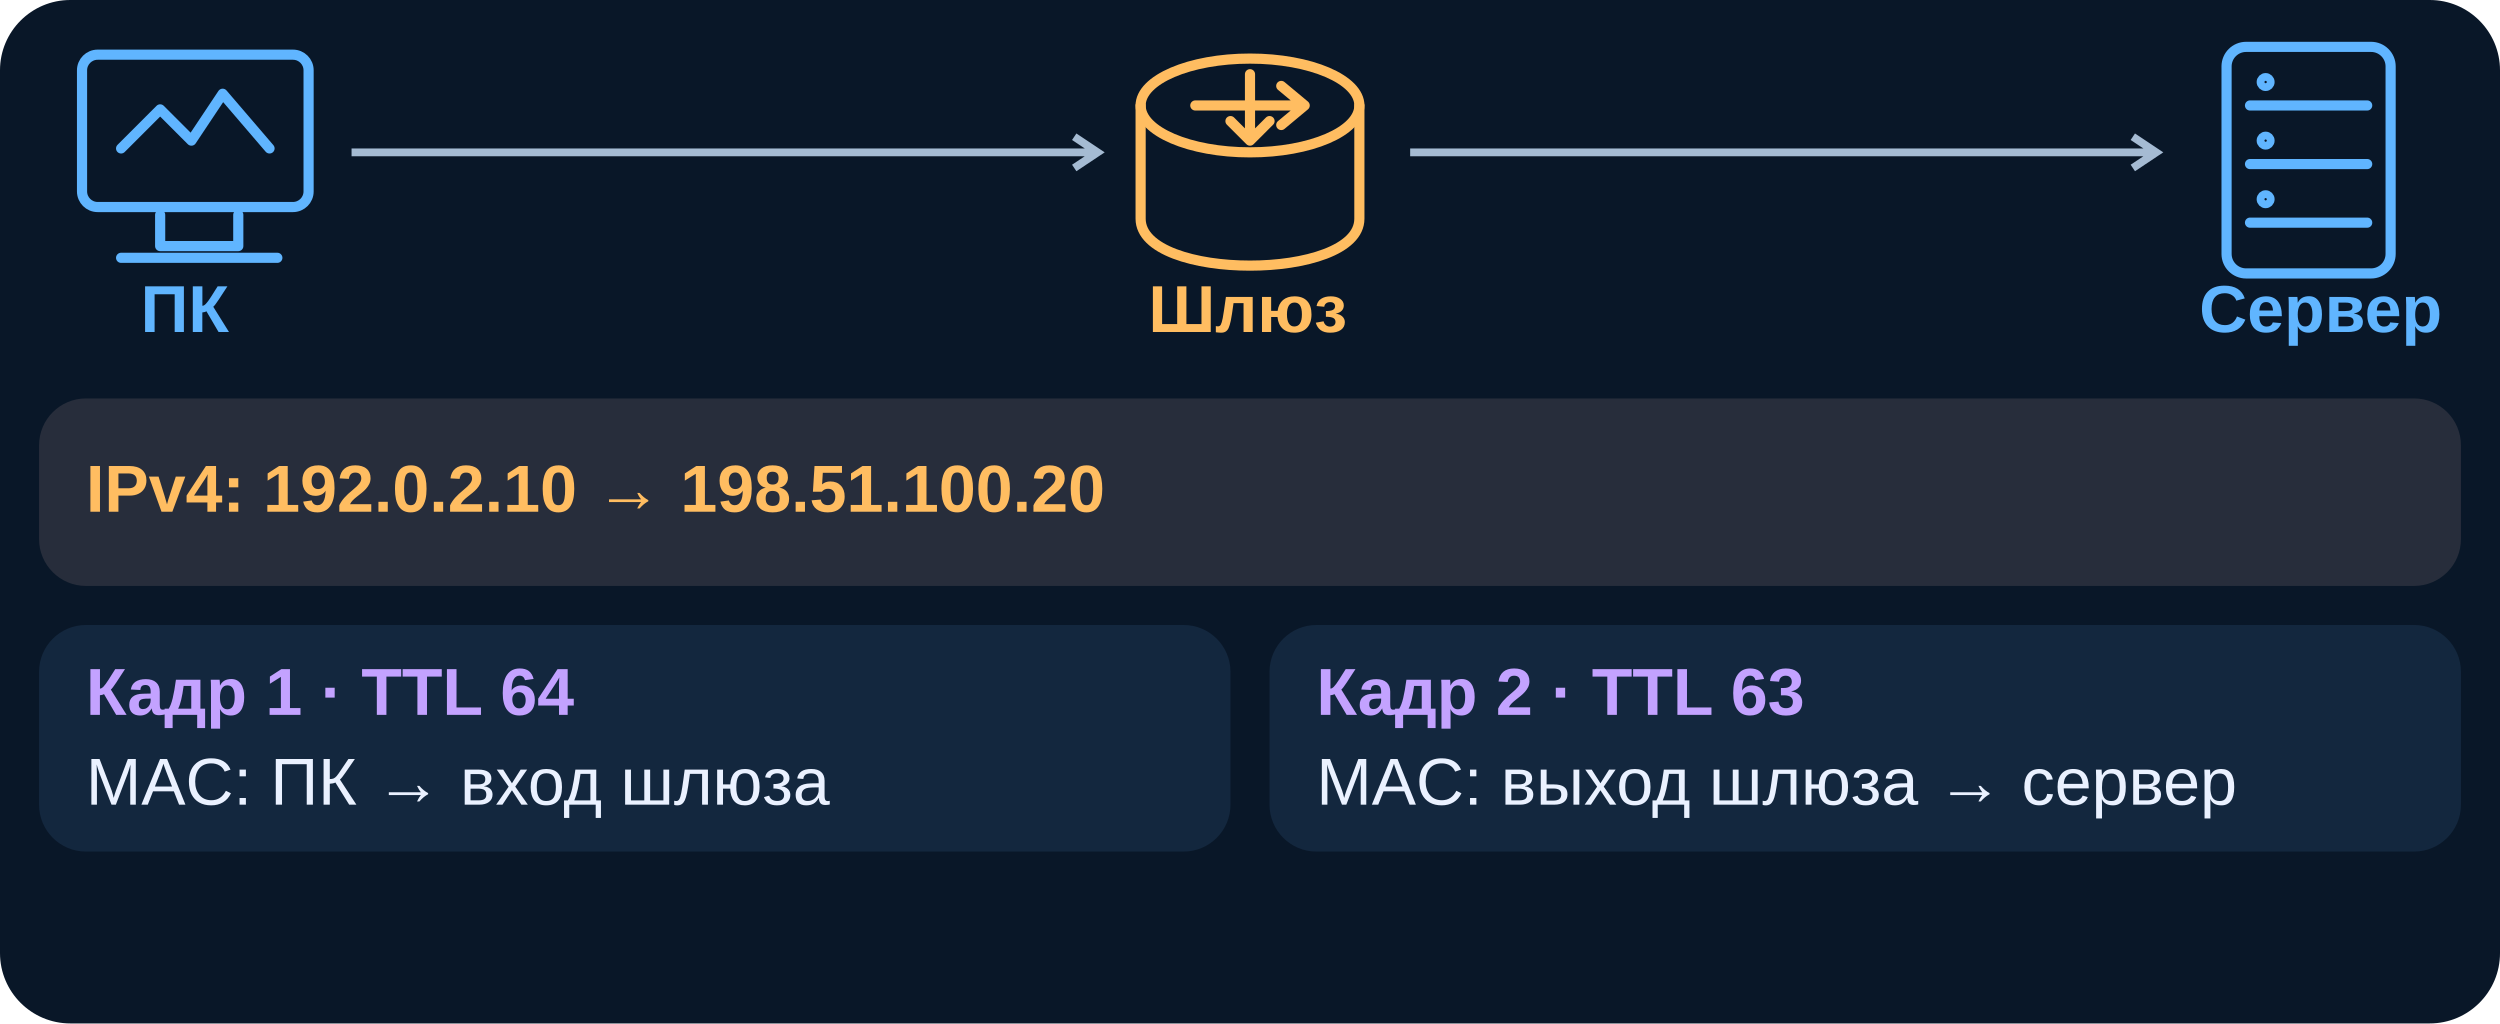
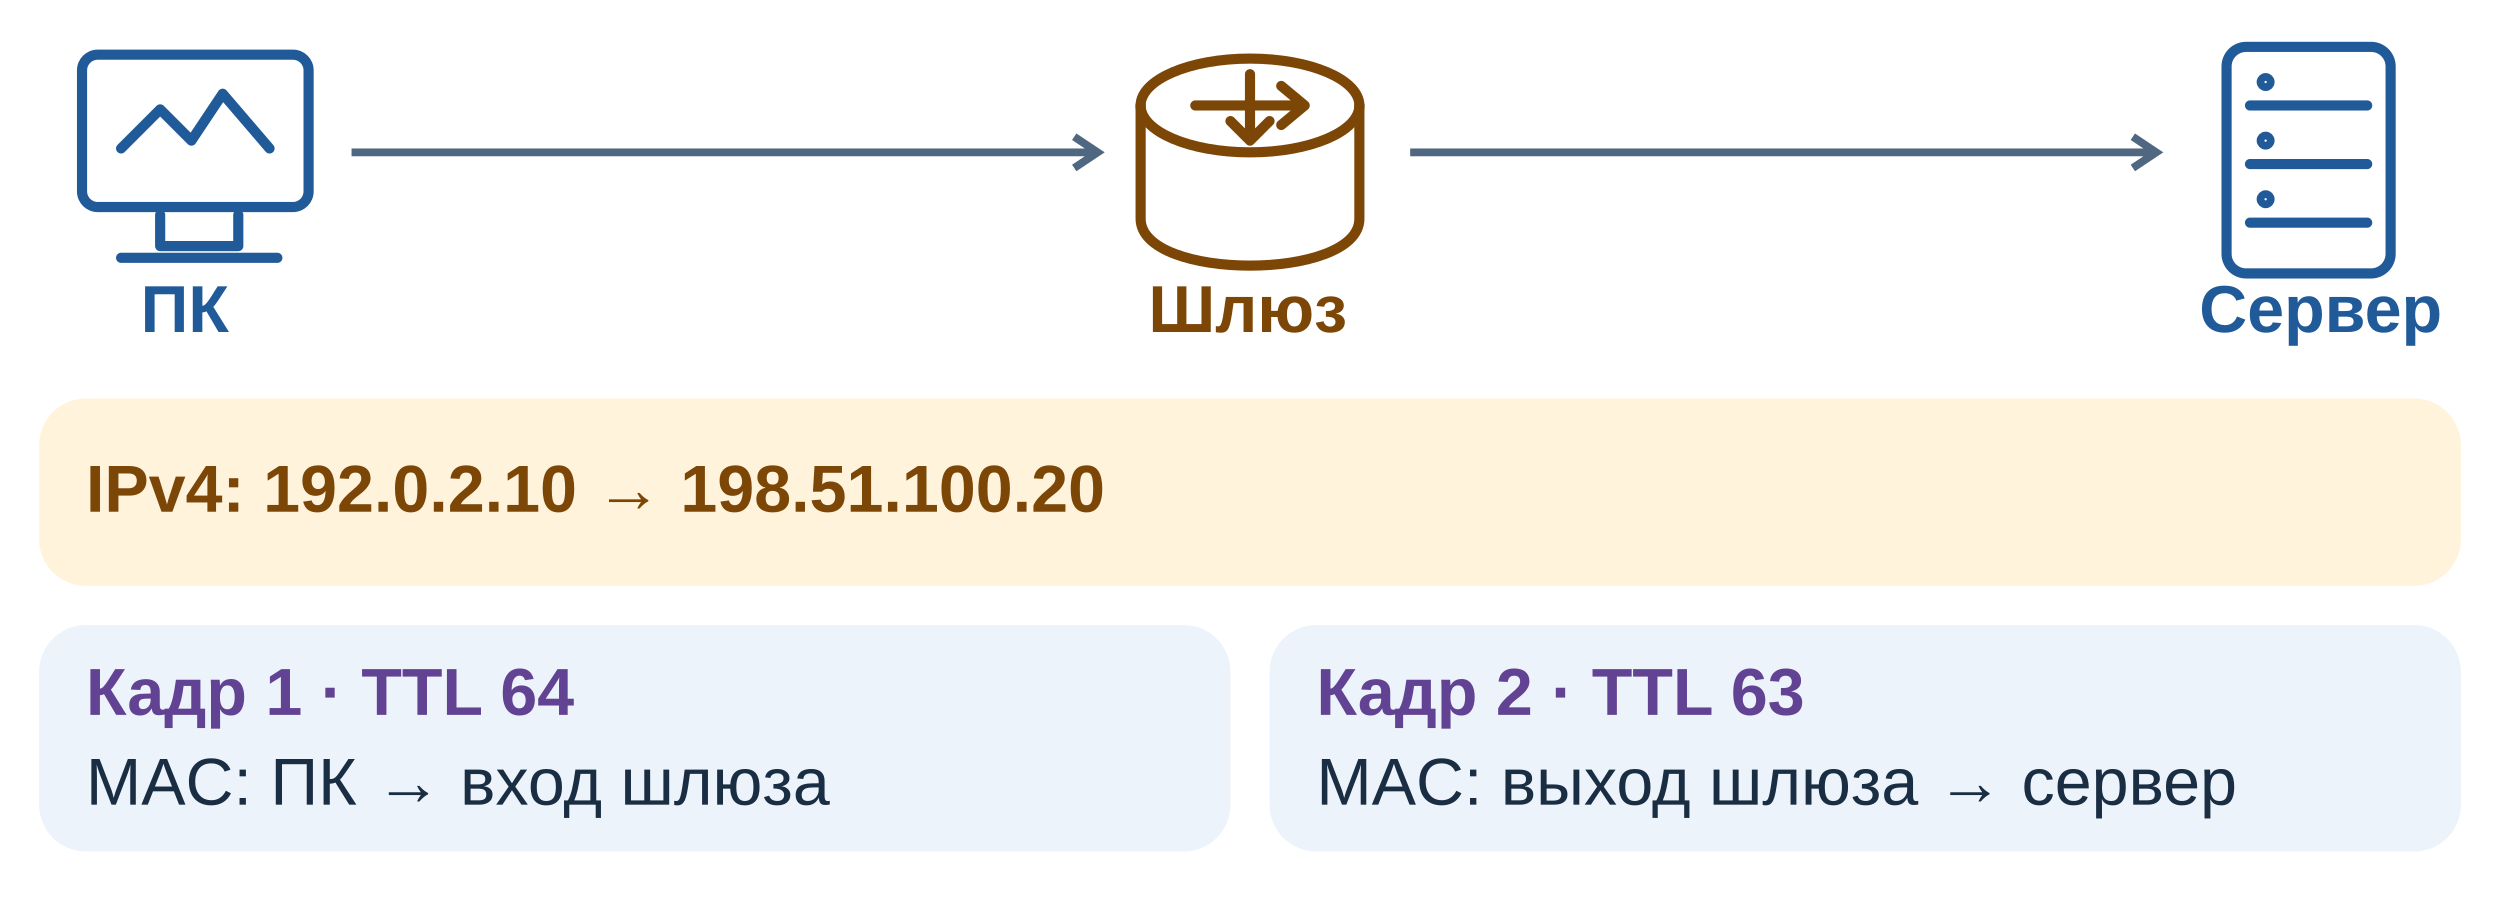
- <svg xmlns="http://www.w3.org/2000/svg" viewBox="0 0 640 262" role="img" aria-labelledby="t">
-   <rect width="640" height="262" rx="18" fill="#091728" />
+ <svg xmlns="http://www.w3.org/2000/svg" viewBox="0 0 640 230" role="img" aria-labelledby="t">
+   <style>:root{--tcpip-ink:#192d43;--tcpip-panel:#edf3fa;--tcpip-route-panel:#fff3dc;--tcpip-line:#506781;--tcpip-rule:#657c95;--tcpip-chip-ink:#142438;--tcpip-application:#205a98;--tcpip-transport:#355e23;--tcpip-internet:#7c4607;--tcpip-link:#624292;--tcpip-application-chip:#c2dfff;--tcpip-transport-chip:#d1ebba;--tcpip-internet-chip:#ffe4b4;--tcpip-link-chip:#e4d7ff;}@media (prefers-color-scheme: dark){:root{--tcpip-ink:#eaf1ff;--tcpip-panel:#13273e;--tcpip-route-panel:#272d3b;--tcpip-line:#a5bbd3;--tcpip-rule:#597491;--tcpip-chip-ink:#142438;--tcpip-application:#80c2ff;--tcpip-transport:#a7df82;--tcpip-internet:#ffc776;--tcpip-link:#cfb4ff;--tcpip-application-chip:#60b5ff;--tcpip-transport-chip:#9ddb70;--tcpip-internet-chip:#ffbd61;--tcpip-link-chip:#c3a2ff;}}</style>
  <g font-family="Arial, sans-serif">
-     <g transform="translate(19 12)" stroke="#60b5ff" fill="none" stroke-width="2.6" stroke-linecap="round" stroke-linejoin="round">
+     <g transform="translate(19 12)" stroke="var(--tcpip-application,#205a98)" fill="none" stroke-width="2.6" stroke-linecap="round" stroke-linejoin="round">
      <rect x="2" y="2" width="58" height="39" rx="4" />
      <path d="M22 43v8h20v-8M12 54h40" />
      <path d="m12 26 10-10 8 8 8-12 12 14" />
    </g>
-     <g transform="translate(288 12)" stroke="#ffbd61" fill="none" stroke-width="2.6" stroke-linecap="round" stroke-linejoin="round">
+     <g transform="translate(288 12)" stroke="var(--tcpip-internet,#7c4607)" fill="none" stroke-width="2.6" stroke-linecap="round" stroke-linejoin="round">
      <ellipse cx="32" cy="15" rx="28" ry="12" />
      <path d="M4 15v29c0 16 56 16 56 0V15M18 15h28m-6-5 6 5-6 5M32 7v17m-5-5 5 5 5-5" />
    </g>
-     <g transform="translate(560 12)" stroke="#60b5ff" fill="none" stroke-width="2.6" stroke-linecap="round" stroke-linejoin="round">
+     <g transform="translate(560 12)" stroke="var(--tcpip-application,#205a98)" fill="none" stroke-width="2.6" stroke-linecap="round" stroke-linejoin="round">
      <rect x="10" y="0" width="42" height="58" rx="5" />
      <path d="M16 15h30M16 30h30M16 45h30" />
      <circle cx="20" cy="9" r="1" />
      <circle cx="20" cy="24" r="1" />
      <circle cx="20" cy="39" r="1" />
    </g>
-     <text x="36" y="85" font-size="17" fill="#60b5ff" font-weight="700">ПК</text>
-     <text x="294" y="85" font-size="17" fill="#ffbd61" font-weight="700">Шлюз</text>
-     <text x="563" y="85" font-size="17" fill="#60b5ff" font-weight="700">Сервер</text>
-     <path d="M90 39H281m-6 -4 6 4 -6 4 M361 39H552m-6 -4 6 4 -6 4" fill="none" stroke="#a5bbd3" stroke-width="2" />
-     <rect x="10" y="102" width="620" height="48" rx="12" fill="#272d3b" />
-     <text x="22" y="131" font-size="17" fill="#ffbd61" font-weight="700">IPv4: 192.0.2.10 → 198.51.100.20</text>
-     <rect x="10" y="160" width="305" height="58" rx="12" fill="#13273e" />
-     <text x="22" y="183" font-size="17" fill="#c3a2ff" font-weight="700">Кадр 1 · TTL 64</text>
-     <text x="22" y="206" font-size="17" fill="#eaf1ff" font-weight="400">MAC: ПК → вход шлюза</text>
-     <rect x="325" y="160" width="305" height="58" rx="12" fill="#13273e" />
-     <text x="337" y="183" font-size="17" fill="#c3a2ff" font-weight="700">Кадр 2 · TTL 63</text>
-     <text x="337" y="206" font-size="17" fill="#eaf1ff" font-weight="400">MAC: выход шлюза → сервер</text>
+     <text x="36" y="85" font-size="17" fill="var(--tcpip-application,#205a98)" font-weight="700">ПК</text>
+     <text x="294" y="85" font-size="17" fill="var(--tcpip-internet,#7c4607)" font-weight="700">Шлюз</text>
+     <text x="563" y="85" font-size="17" fill="var(--tcpip-application,#205a98)" font-weight="700">Сервер</text>
+     <path d="M90 39H281m-6 -4 6 4 -6 4 M361 39H552m-6 -4 6 4 -6 4" fill="none" stroke="var(--tcpip-line,#506781)" stroke-width="2" />
+     <rect x="10" y="102" width="620" height="48" rx="12" fill="var(--tcpip-route-panel,#fff3dc)" />
+     <text x="22" y="131" font-size="17" fill="var(--tcpip-internet,#7c4607)" font-weight="700">IPv4: 192.0.2.10 → 198.51.100.20</text>
+     <rect x="10" y="160" width="305" height="58" rx="12" fill="var(--tcpip-panel,#edf3fa)" />
+     <text x="22" y="183" font-size="17" fill="var(--tcpip-link,#624292)" font-weight="700">Кадр 1 · TTL 64</text>
+     <text x="22" y="206" font-size="17" fill="var(--tcpip-ink,#192d43)" font-weight="400">MAC: ПК → вход шлюза</text>
+     <rect x="325" y="160" width="305" height="58" rx="12" fill="var(--tcpip-panel,#edf3fa)" />
+     <text x="337" y="183" font-size="17" fill="var(--tcpip-link,#624292)" font-weight="700">Кадр 2 · TTL 63</text>
+     <text x="337" y="206" font-size="17" fill="var(--tcpip-ink,#192d43)" font-weight="400">MAC: выход шлюза → сервер</text>
  </g>
</svg>
